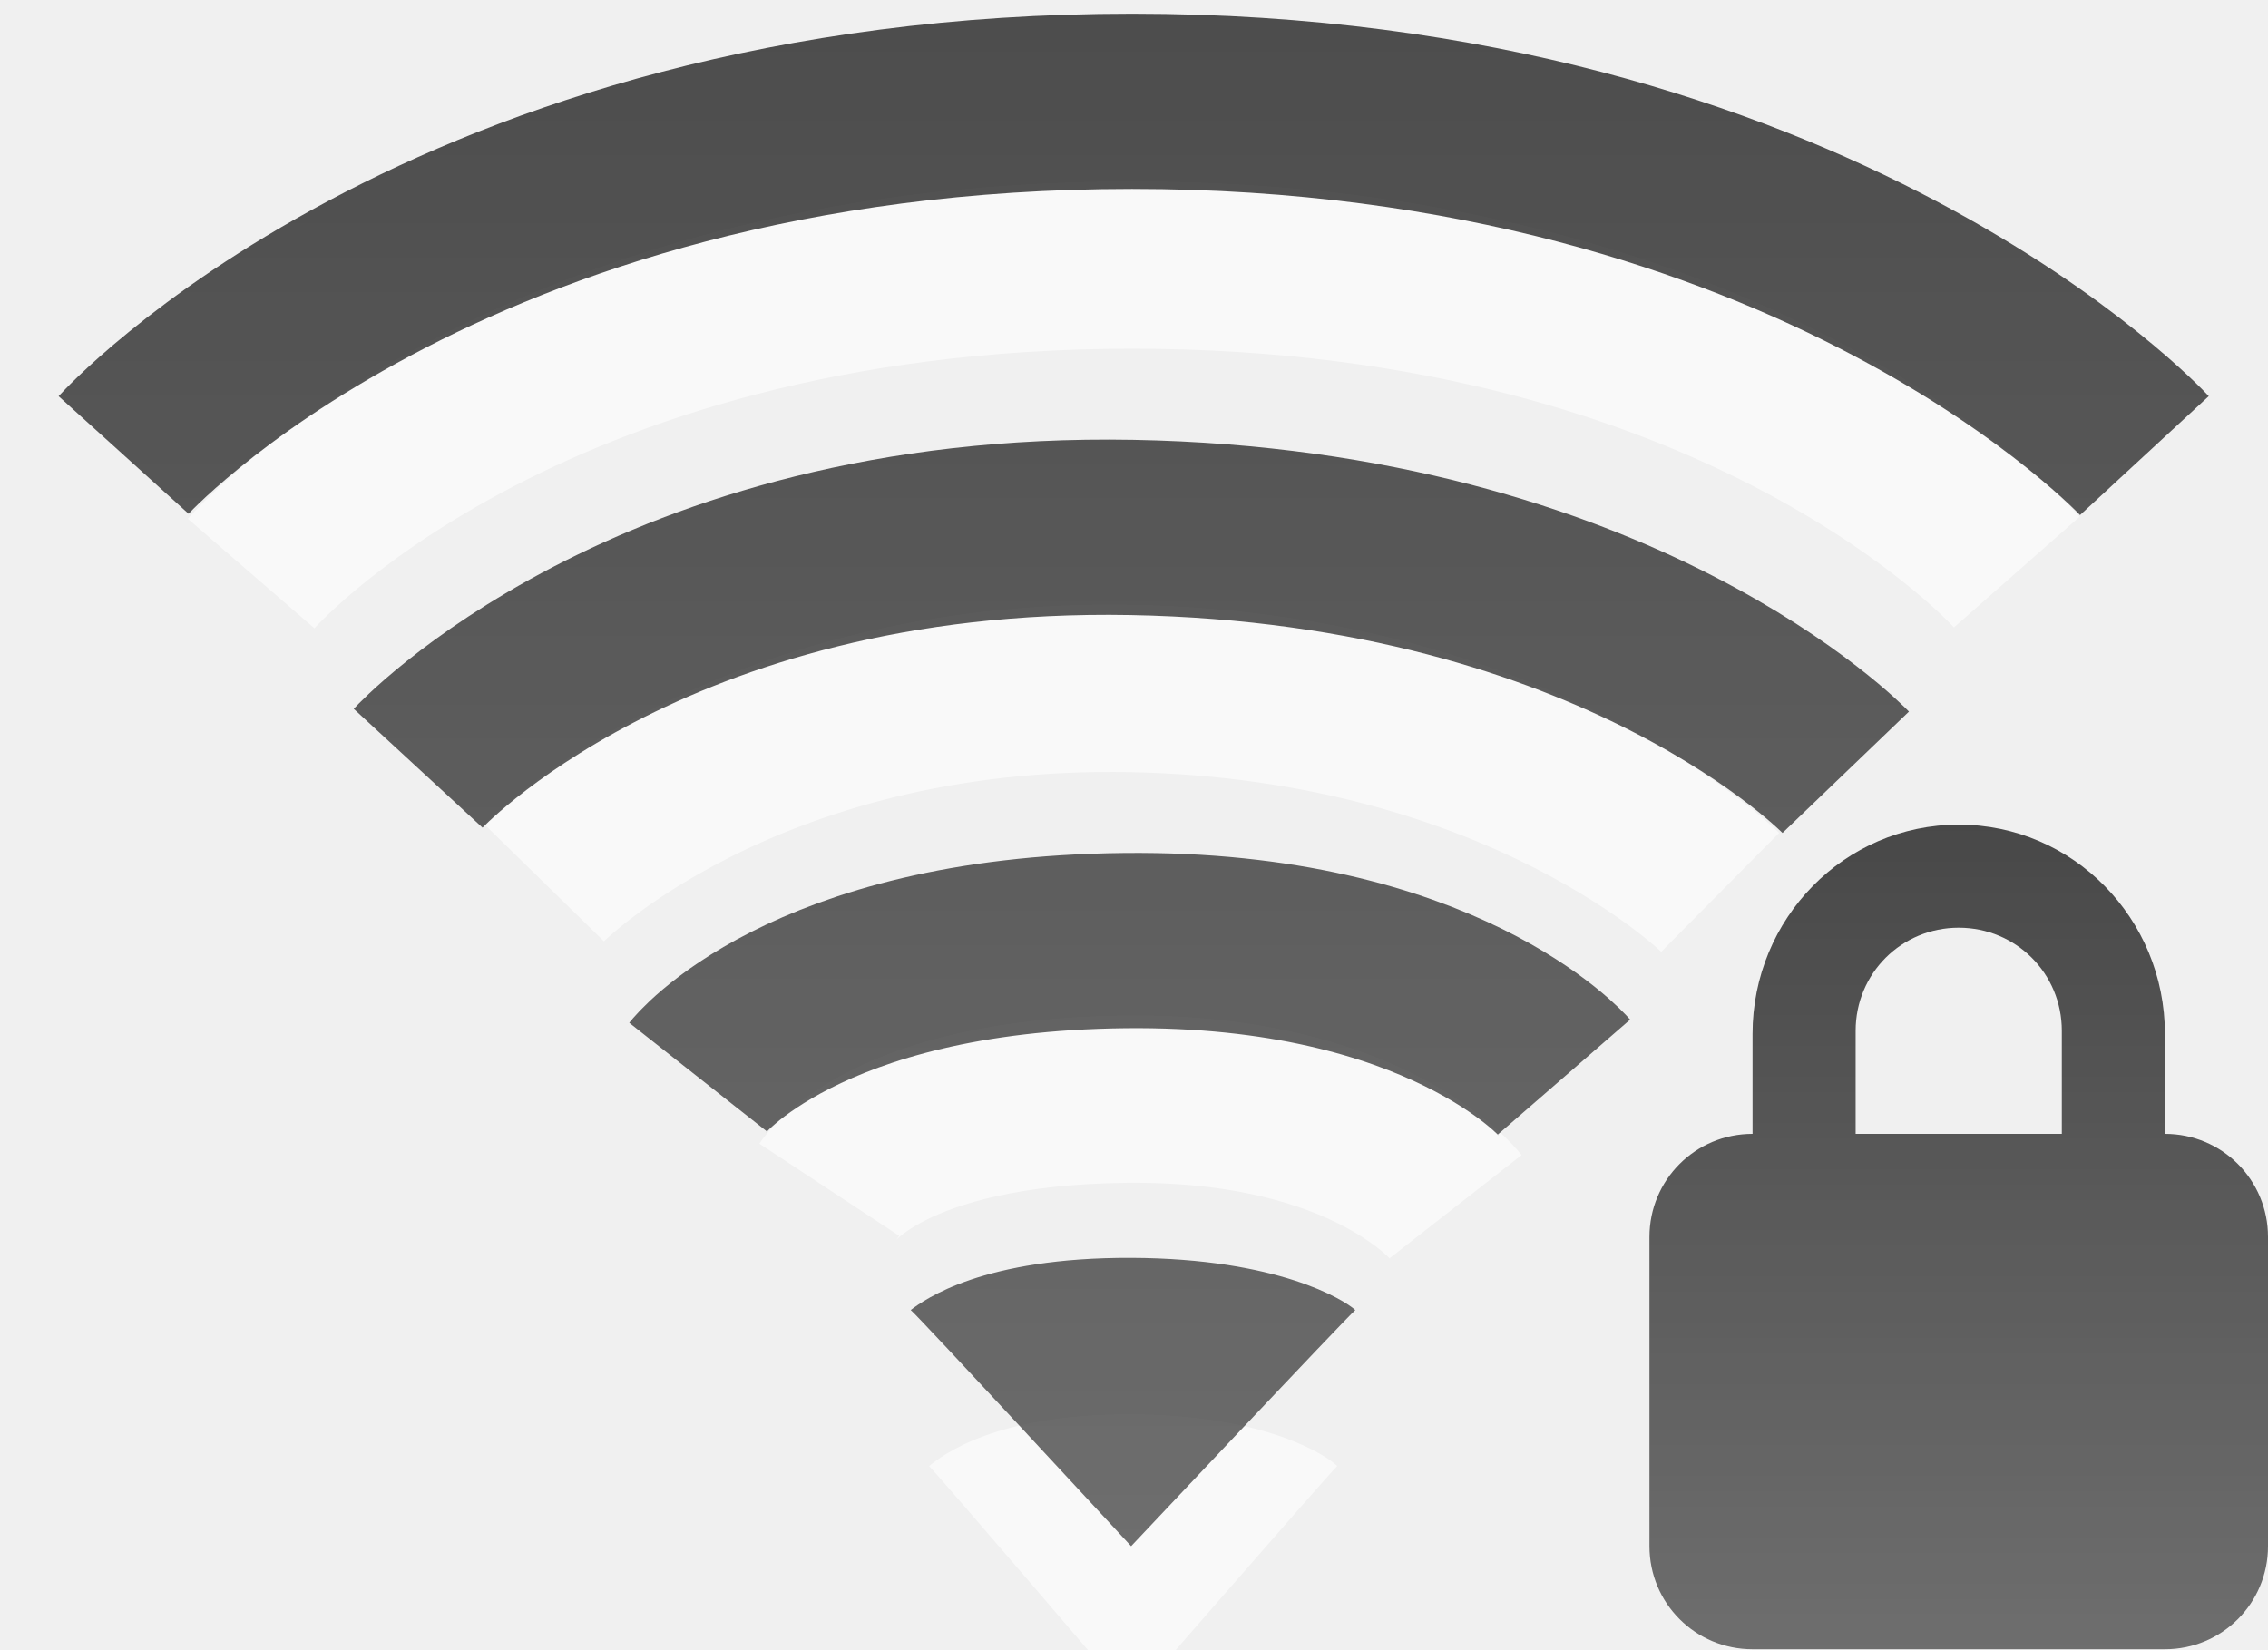
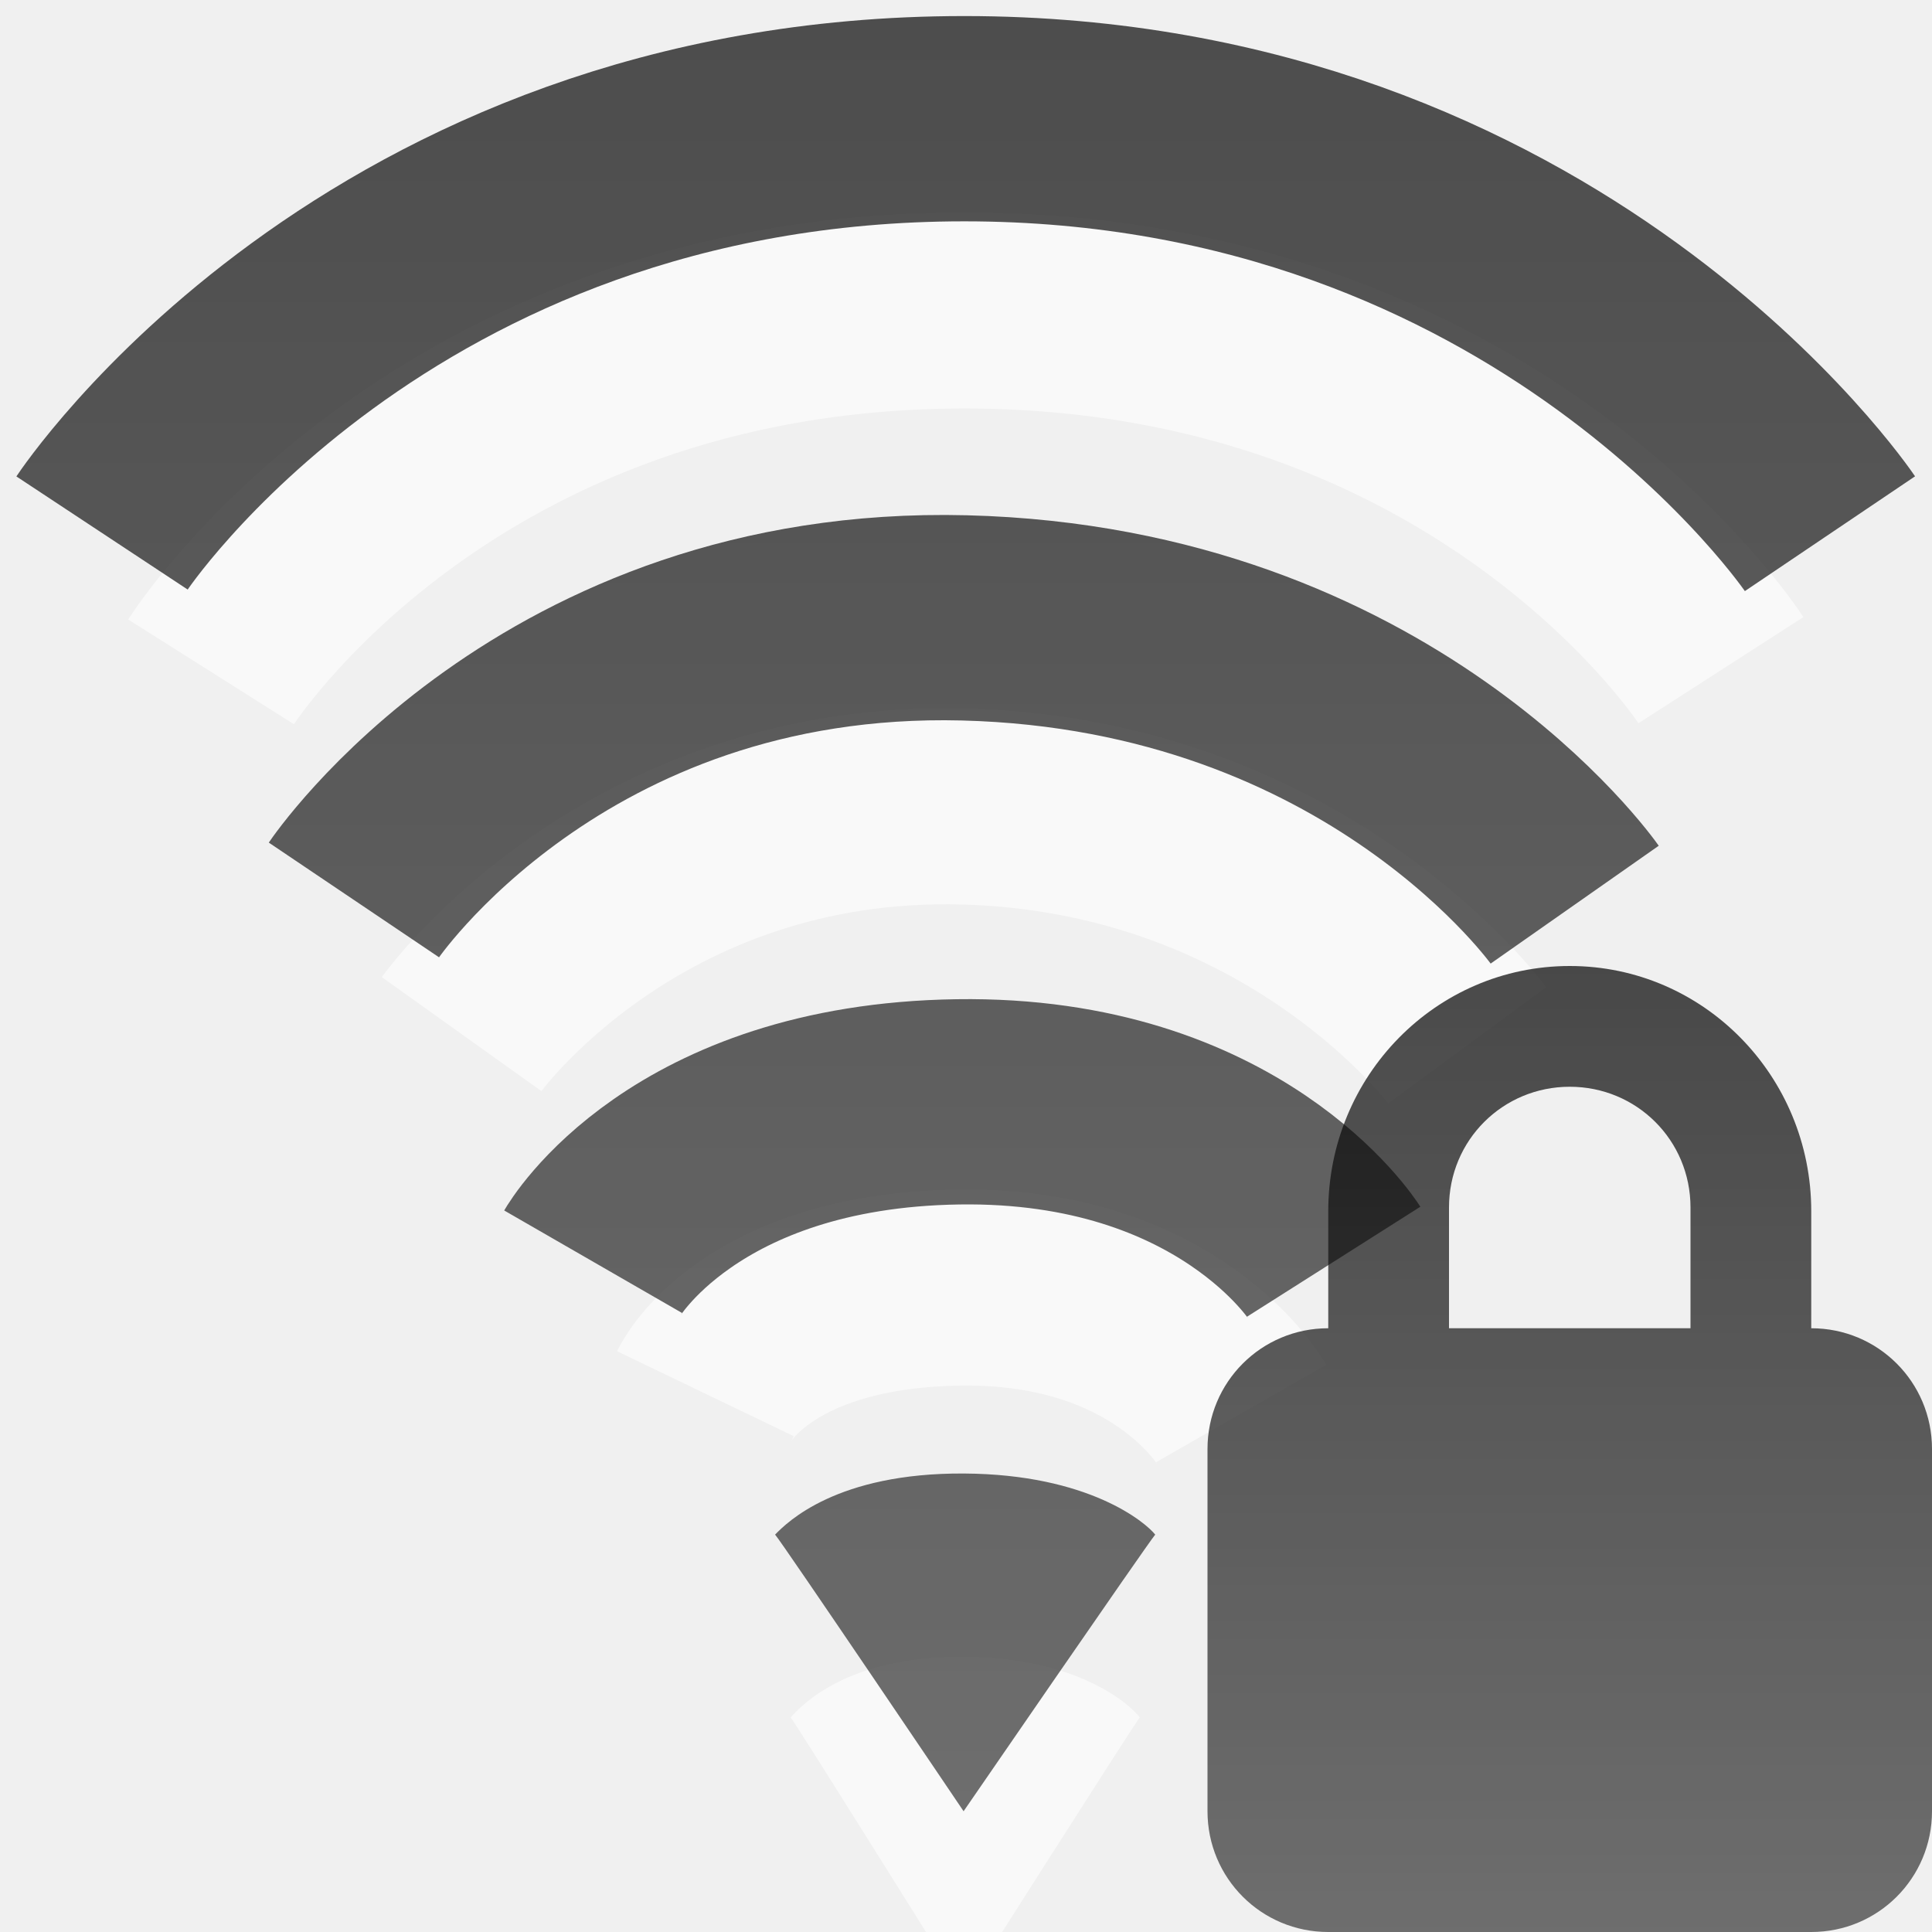
- <svg xmlns="http://www.w3.org/2000/svg" xmlns:xlink="http://www.w3.org/1999/xlink" version="1.0" width="22" height="16" id="svg3167">
+ <svg xmlns="http://www.w3.org/2000/svg" xmlns:xlink="http://www.w3.org/1999/xlink" version="1.0" width="16" height="16" id="svg3167">
  <defs id="defs3169">
    <linearGradient id="linearGradient3587-6-5-3">
      <stop id="stop3589-9-2-0" style="stop-color:#000000;stop-opacity:1" offset="0" />
      <stop id="stop3591-7-4-7" style="stop-color:#363636;stop-opacity:1" offset="1" />
    </linearGradient>
    <linearGradient id="linearGradient3587-8-5-3-2">
      <stop id="stop3589-2-7-0-1" style="stop-color:#000000;stop-opacity:1" offset="0" />
      <stop id="stop3591-3-5-2-8" style="stop-color:#363636;stop-opacity:1" offset="1" />
    </linearGradient>
-     <linearGradient x1="66.097" y1="9.364" x2="66.097" y2="27.364" id="linearGradient2395" xlink:href="#linearGradient3587-8-5-3-2" gradientUnits="userSpaceOnUse" gradientTransform="translate(-52.0968,-11.36383)" />
-     <linearGradient x1="14" y1="3" x2="14" y2="21" id="linearGradient2398" xlink:href="#linearGradient3587-6-5-3" gradientUnits="userSpaceOnUse" gradientTransform="translate(-1.000123,-5)" />
-     <linearGradient x1="66.097" y1="9.364" x2="66.097" y2="27.364" id="linearGradient3904" xlink:href="#linearGradient3587-8-5-3-2" gradientUnits="userSpaceOnUse" gradientTransform="translate(-52.0968,-11.36383)" />
+     <linearGradient x1="66.097" y1="9.364" x2="66.097" y2="27.364" id="linearGradient2395" xlink:href="#linearGradient3587-8-5-3-2" gradientUnits="userSpaceOnUse" gradientTransform="matrix(0.7300502,0,0,1,-38.06375,-11.36383)" />
+     <linearGradient x1="14" y1="3" x2="14" y2="21" id="linearGradient2398" xlink:href="#linearGradient3587-6-5-3" gradientUnits="userSpaceOnUse" gradientTransform="matrix(0.7300502,0,0,1,-0.7606029,-5)" />
+     <linearGradient x1="66.097" y1="9.364" x2="66.097" y2="27.364" id="linearGradient3904" xlink:href="#linearGradient3587-8-5-3-2" gradientUnits="userSpaceOnUse" gradientTransform="matrix(0.7300502,0,0,1,-38.06375,-11.36383)" />
    <linearGradient id="linearGradient3587-6-5-3-3">
      <stop id="stop3589-9-2-2" style="stop-color:#000000;stop-opacity:1" offset="0" />
      <stop id="stop3591-7-4-73" style="stop-color:#363636;stop-opacity:1" offset="1" />
    </linearGradient>
-     <linearGradient y2="38.39" x2="31.262" y1="23.638" x1="31.262" gradientTransform="matrix(0.4101105,0,0,0.5452071,6.179195,-4.898516)" gradientUnits="userSpaceOnUse" id="linearGradient3004" xlink:href="#linearGradient3587-6-5-3-3" />
+     <linearGradient y2="38.39" x2="31.262" y1="23.638" x1="31.262" gradientTransform="matrix(0.4101105,0,0,0.5452071,0.1791955,-4.898516)" gradientUnits="userSpaceOnUse" id="linearGradient3004" xlink:href="#linearGradient3587-6-5-3-3" />
  </defs>
-   <path d="m 8.044,11.542 c 0,0 0.562,-0.853 2.873,-0.879 2.366,-0.027 3.203,1.043 3.203,1.043 M 5.278,8.564 c 0,0 1.918,-1.96 5.704,-1.885 3.785,0.075 5.704,1.978 5.704,1.978" id="path2412" style="opacity:0.6;fill:none;stroke:#ffffff;stroke-width:1.624;stroke-linecap:butt;stroke-linejoin:miter;stroke-miterlimit:4;stroke-opacity:1;stroke-dasharray:none;stroke-dashoffset:0;marker:none;visibility:visible;display:inline;overflow:visible;enable-background:accumulate" />
-   <path d="M 12.971,14.223 C 12.885,14.304 10.975,16.5 10.975,16.5 c 0,0 -1.892,-2.214 -1.963,-2.277 0.127,-0.103 0.645,-0.509 1.967,-0.503 1.301,0.006 1.894,0.403 1.993,0.503 l 0,0 z" id="path3375-2" style="opacity:0.6;fill:#ffffff;fill-opacity:1;fill-rule:evenodd;stroke:none;overflow:visible" />
-   <path d="M 13.147,12.709 C 13.053,12.79 10.972,15 10.972,15 c 0,0 -2.06,-2.228 -2.138,-2.291 0.138,-0.104 0.702,-0.512 2.142,-0.506 1.417,0.006 2.062,0.406 2.17,0.506 l 0,0 z" id="path3375" style="opacity:0.7;fill:url(#linearGradient2398);fill-opacity:1;fill-rule:evenodd;stroke:none;overflow:visible" />
-   <path d="m 6.771,10.449 c 0,0 1.019,-1.291 4.139,-1.324 3.082,-0.033 4.261,1.324 4.261,1.324 M 4.056,7.453 c 0,0 2.235,-2.422 6.924,-2.336 4.728,0.087 6.924,2.375 6.924,2.375" id="path2406" style="opacity:0.7;fill:none;stroke:url(#linearGradient2395);stroke-width:1.7;stroke-linecap:butt;stroke-linejoin:miter;stroke-miterlimit:4;stroke-opacity:1;stroke-dasharray:none;stroke-dashoffset:0;marker:none;visibility:visible;display:inline;overflow:visible;enable-background:accumulate" />
-   <path d="m 2.436,5.564 c 0,0 2.59,-2.993 8.546,-2.993 5.956,0 8.581,2.979 8.581,2.979" id="path3209-4" style="opacity:0.6;fill:none;stroke:#ffffff;stroke-width:1.624;stroke-linecap:butt;stroke-linejoin:miter;stroke-miterlimit:4;stroke-opacity:1;stroke-dasharray:none;stroke-dashoffset:0;marker:none;visibility:visible;display:inline;overflow:visible;enable-background:accumulate" />
-   <path d="m 1.199,4.414 c 0,0 3.104,-3.431 9.782,-3.431 6.645,0 9.82,3.437 9.82,3.437" id="path3209" style="opacity:0.7;fill:none;stroke:url(#linearGradient3904);stroke-width:1.7;stroke-linecap:butt;stroke-linejoin:miter;stroke-miterlimit:4;stroke-opacity:1;stroke-dasharray:none;stroke-dashoffset:0;marker:none;visibility:visible;display:inline;overflow:visible;enable-background:accumulate" />
-   <path style="opacity:0.7;fill:url(#linearGradient3004);fill-opacity:1;fill-rule:nonzero;stroke:none;stroke-width:1;marker:none;visibility:visible;display:inline;overflow:visible;enable-background:accumulate" id="rect2822" d="m 19,8 c -1.108,0 -2,0.911 -2,2.031 L 17,11 c -0.554,0 -1,0.446 -1,1 l 0,3 c 0,0.554 0.446,1 1,1 l 4,0 c 0.554,0 1,-0.446 1,-1 l 0,-3 c 0,-0.554 -0.446,-1 -1,-1 l 0,-0.969 C 21,8.911 20.108,8 19,8 z m 0,1 c 0.554,0 1,0.442 1,1 l 0,1 -2,0 0,-1 c 0,-0.558 0.446,-1 1,-1 z" />
+   <path d="m 5.842,11.542 c 0,0 0.41,-0.853 2.098,-0.879 1.727,-0.027 2.339,1.043 2.339,1.043 M 3.823,8.564 c 0,0 1.4,-1.96 4.164,-1.885 2.764,0.075 4.164,1.978 4.164,1.978" id="path2412" style="opacity:0.6;fill:none;stroke:#ffffff;stroke-width:1.624;stroke-linecap:butt;stroke-linejoin:miter;stroke-miterlimit:4;stroke-opacity:1;stroke-dasharray:none;stroke-dashoffset:0;marker:none;visibility:visible;display:inline;overflow:visible;enable-background:accumulate" />
+   <path d="M 9.439,14.223 C 9.376,14.304 7.981,16.5 7.981,16.5 c 0,0 -1.381,-2.214 -1.433,-2.277 0.093,-0.103 0.471,-0.509 1.436,-0.503 0.95,0.006 1.382,0.403 1.455,0.503 l 0,0 z" id="path3375-2" style="opacity:0.6;fill:#ffffff;fill-opacity:1;fill-rule:evenodd;stroke:none;overflow:visible" />
+   <path d="M 9.567,12.709 C 9.499,12.79 7.98,15 7.98,15 c 0,0 -1.504,-2.228 -1.561,-2.291 0.101,-0.104 0.513,-0.512 1.564,-0.506 1.035,0.006 1.505,0.406 1.584,0.506 l 0,0 z" id="path3375" style="opacity:0.7;fill:url(#linearGradient2398);fill-opacity:1;fill-rule:evenodd;stroke:none;overflow:visible" />
+   <path d="m 4.912,10.449 c 0,0 0.744,-1.291 3.022,-1.324 2.25,-0.033 3.111,1.324 3.111,1.324 M 2.931,7.453 c 0,0 1.632,-2.422 5.055,-2.336 3.451,0.087 5.055,2.375 5.055,2.375" id="path2406" style="opacity:0.7;fill:none;stroke:url(#linearGradient2395);stroke-width:1.7;stroke-linecap:butt;stroke-linejoin:miter;stroke-miterlimit:4;stroke-opacity:1;stroke-dasharray:none;stroke-dashoffset:0;marker:none;visibility:visible;display:inline;overflow:visible;enable-background:accumulate" />
+   <path d="m 1.748,5.564 c 0,0 1.891,-2.993 6.239,-2.993 4.348,0 6.265,2.979 6.265,2.979" id="path3209-4" style="opacity:0.6;fill:none;stroke:#ffffff;stroke-width:1.624;stroke-linecap:butt;stroke-linejoin:miter;stroke-miterlimit:4;stroke-opacity:1;stroke-dasharray:none;stroke-dashoffset:0;marker:none;visibility:visible;display:inline;overflow:visible;enable-background:accumulate" />
+   <path d="m 0.845,4.414 c 0,0 2.266,-3.431 7.141,-3.431 4.851,0 7.169,3.437 7.169,3.437" id="path3209" style="opacity:0.7;fill:none;stroke:url(#linearGradient3904);stroke-width:1.7;stroke-linecap:butt;stroke-linejoin:miter;stroke-miterlimit:4;stroke-opacity:1;stroke-dasharray:none;stroke-dashoffset:0;marker:none;visibility:visible;display:inline;overflow:visible;enable-background:accumulate" />
+   <path style="opacity:0.7;fill:url(#linearGradient3004);fill-opacity:1;fill-rule:nonzero;stroke:none;stroke-width:1;marker:none;visibility:visible;display:inline;overflow:visible;enable-background:accumulate" id="rect2822" d="m 13,8 c -1.108,0 -2,0.911 -2,2.031 L 11,11 c -0.554,0 -1,0.446 -1,1 l 0,3 c 0,0.554 0.446,1 1,1 l 4,0 c 0.554,0 1,-0.446 1,-1 l 0,-3 c 0,-0.554 -0.446,-1 -1,-1 l 0,-0.969 C 15,8.911 14.108,8 13,8 z m 0,1 c 0.554,0 1,0.442 1,1 l 0,1 -2,0 0,-1 c 0,-0.558 0.446,-1 1,-1 z" />
</svg>
